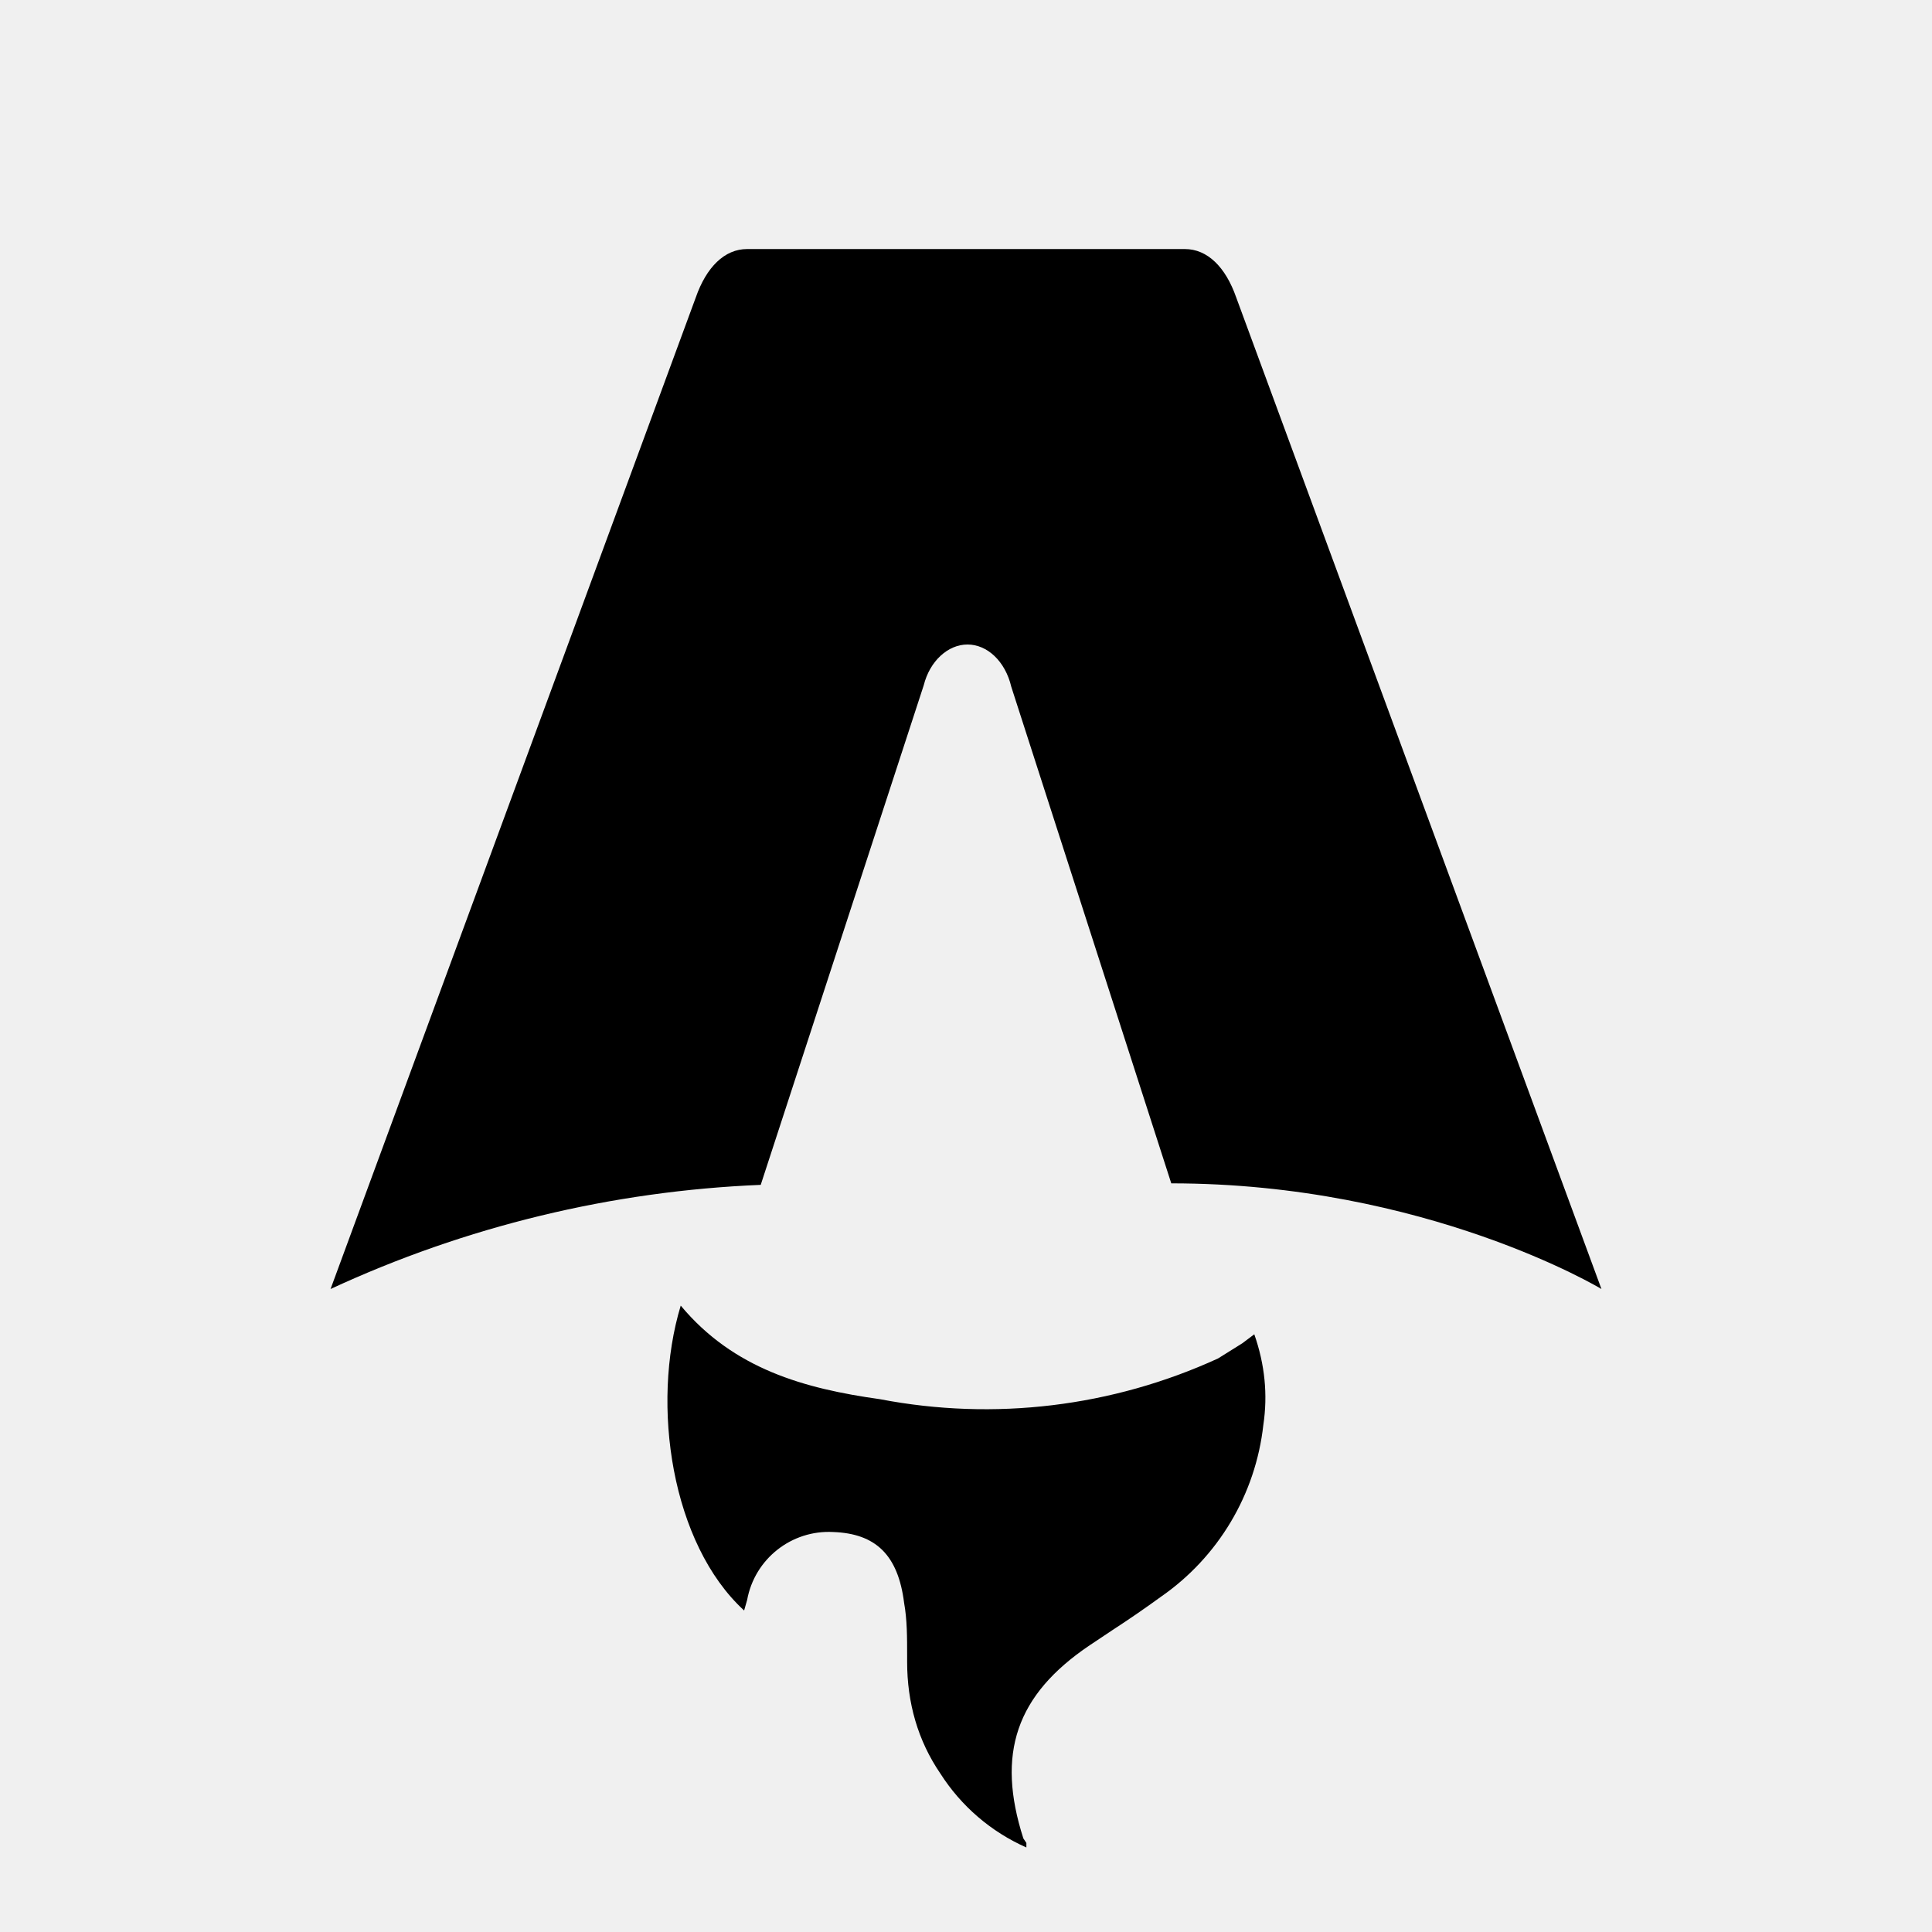
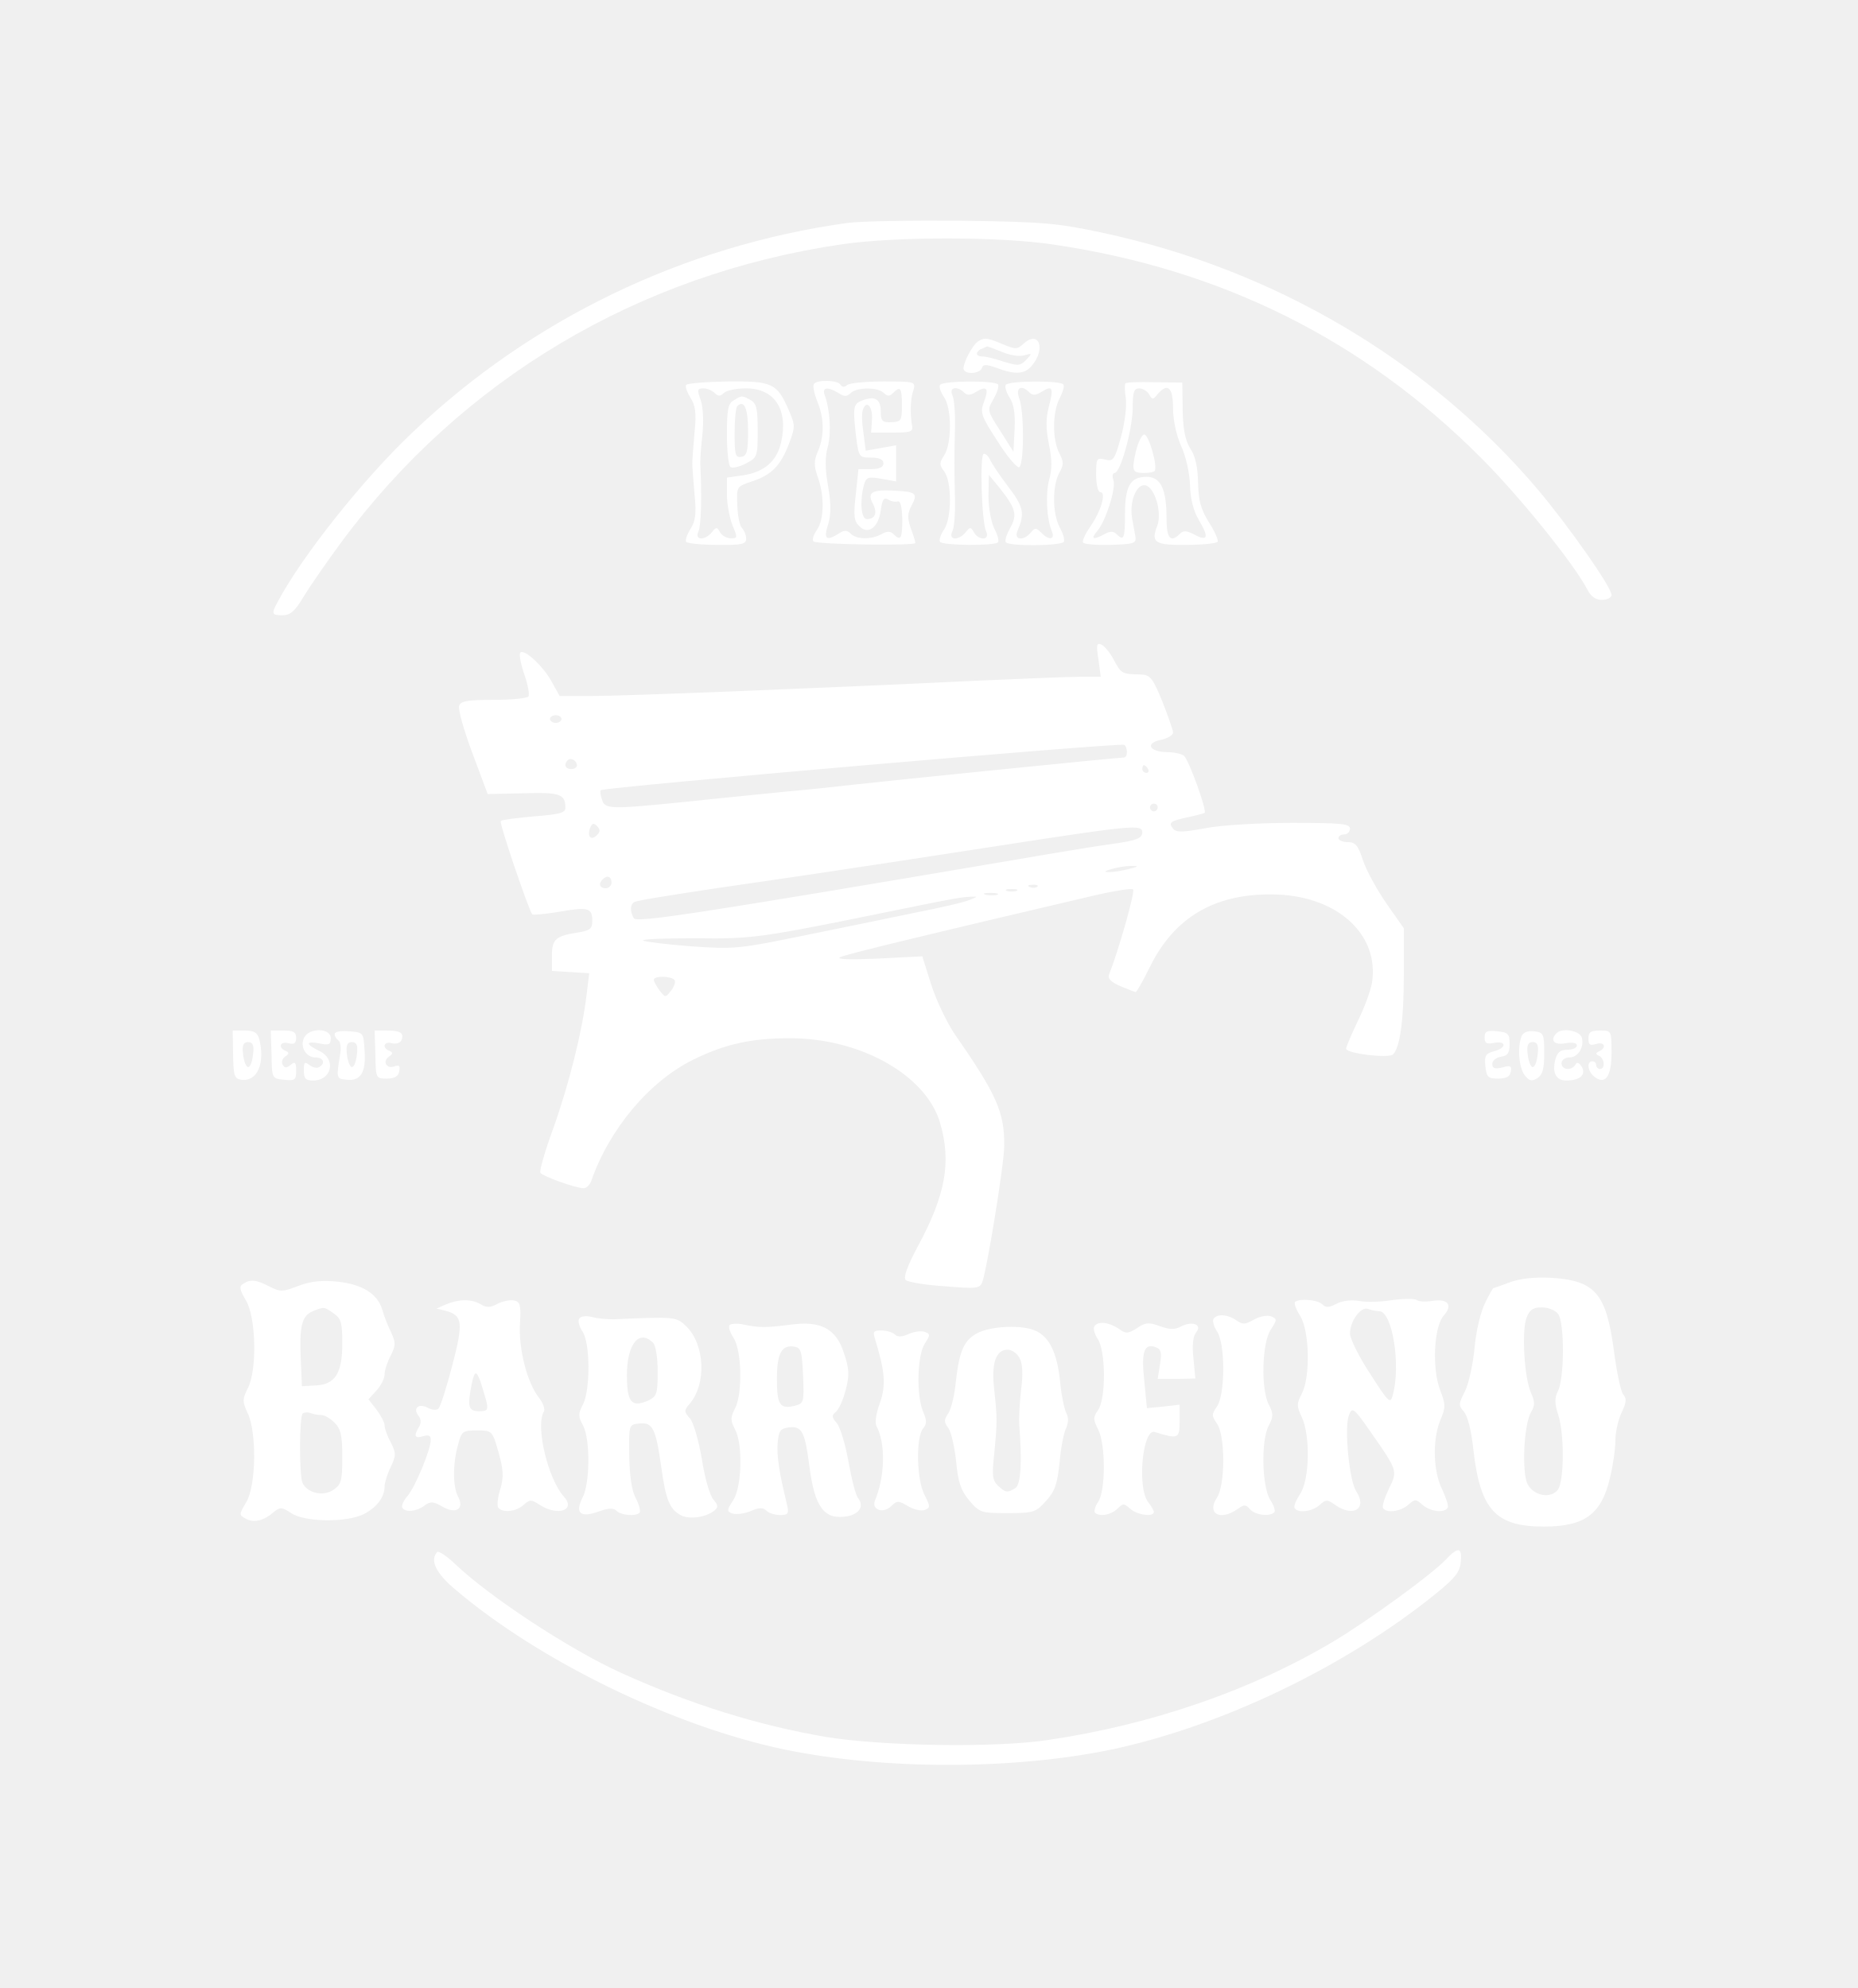
- <svg xmlns="http://www.w3.org/2000/svg" fill="none" viewBox="0 0 128 128">
-   <path d="M50.4 78.5a75.1 75.1 0 0 0-28.5 6.9l24.2-65.7c.7-2 1.9-3.2 3.4-3.2h29c1.5 0 2.7 1.2 3.4 3.2l24.2 65.7s-11.6-7-28.5-7L67 45.5c-.4-1.7-1.6-2.8-2.9-2.8-1.3 0-2.5 1.1-2.9 2.7L50.4 78.5Zm-1.1 28.2Zm-4.2-20.2c-2 6.6-.6 15.8 4.2 20.2a17.5 17.5 0 0 1 .2-.7 5.5 5.5 0 0 1 5.7-4.5c2.8.1 4.3 1.5 4.7 4.7.2 1.1.2 2.3.2 3.5v.4c0 2.7.7 5.2 2.2 7.4a13 13 0 0 0 5.7 4.9v-.3l-.2-.3c-1.8-5.6-.5-9.5 4.4-12.8l1.5-1a73 73 0 0 0 3.2-2.2 16 16 0 0 0 6.8-11.4c.3-2 .1-4-.6-6l-.8.6-1.6 1a37 37 0 0 1-22.4 2.7c-5-.7-9.7-2-13.2-6.2Z" />
-   <style>
-         path { fill: #000; }
-         @media (prefers-color-scheme: dark) {
-         path { fill: #FFF; }
-         }
-     </style>
+ <svg xmlns="http://www.w3.org/2000/svg" version="1.0" width="483pt" height="517pt" viewBox="0 0 483 517" preserveAspectRatio="xMidYMid meet">
+   <g transform="translate(0,517) scale(0.1,-0.1)" fill="#FFFFFF" stroke="none">
+     <path d="M2202 4590 c-424 -59 -821 -250 -1130 -545 -128 -121 -289 -324 -351 -442 -16 -30 -14 -33 14 -33 20 0 32 11 53 46 15 25 59 89 98 142 313 425 775 700 1305 777 140 20 410 20 548 -1 437 -64 808 -249 1113 -556 100 -100 239 -273 274 -339 10 -20 22 -29 39 -29 14 0 25 6 25 13 0 20 -111 178 -190 272 -285 337 -688 575 -1135 670 -117 25 -153 28 -365 31 -129 1 -264 -1 -298 -6z" />
+     <path d="M2543 4282 c-16 -10 -43 -64 -37 -74 8 -13 42 -9 47 5 3 10 11 10 39 0 47 -18 72 -16 90 5 38 44 20 95 -21 58 -16 -15 -21 -15 -54 -1 -41 17 -47 18 -64 7z m62 -27 c20 -9 46 -13 58 -9 21 6 21 5 5 -12 -16 -16 -21 -16 -60 -4 -24 8 -49 14 -55 13 -7 0 -13 3 -13 7 0 5 6 11 13 13 6 3 13 6 13 6 1 1 18 -6 39 -14z" />
+     <path d="M1784 4169 c-3 -5 3 -20 11 -33 13 -20 16 -40 11 -88 -3 -35 -6 -72 -6 -83 0 -11 3 -48 6 -83 5 -48 2 -68 -11 -88 -8 -13 -14 -28 -11 -33 3 -4 39 -8 81 -8 64 -1 75 2 75 16 0 9 -5 22 -11 28 -6 6 -11 32 -12 59 -2 48 -2 49 38 62 51 17 74 40 96 97 17 45 17 48 0 88 -31 71 -43 76 -159 75 -57 -1 -105 -5 -108 -9z m74 -21 c9 -9 15 -9 24 0 7 7 33 12 58 12 74 0 110 -55 91 -140 -11 -49 -43 -77 -98 -86 l-43 -6 0 -44 c0 -25 7 -60 14 -79 14 -33 14 -35 -4 -35 -10 0 -23 7 -28 16 -8 14 -10 14 -21 0 -19 -23 -46 -21 -35 2 7 14 9 93 5 170 -1 9 1 45 5 79 4 36 2 75 -4 92 -10 27 -9 31 7 31 9 0 22 -5 29 -12z" />
+     <path d="M1908 4129 c-15 -8 -18 -24 -18 -89 0 -43 4 -82 10 -85 5 -3 23 1 40 10 29 15 30 18 30 85 0 58 -3 71 -19 80 -23 12 -22 12 -43 -1z m37 -80 c0 -53 -3 -64 -17 -67 -16 -3 -18 5 -18 61 0 35 3 67 7 71 18 17 28 -6 28 -65z" />
+     <path d="M2116 4171 c-3 -5 1 -25 9 -45 18 -43 19 -91 1 -131 -10 -24 -10 -36 0 -65 18 -49 17 -111 -2 -138 -9 -13 -13 -26 -9 -30 8 -8 265 -12 265 -4 0 3 -5 20 -12 38 -9 27 -9 38 2 59 17 32 12 36 -44 39 -58 3 -72 -4 -57 -33 13 -24 7 -41 -15 -41 -15 0 -19 45 -8 88 6 21 11 23 45 17 l39 -7 0 47 0 47 -39 -7 -40 -7 -6 46 c-4 25 -5 53 -1 62 10 25 26 5 23 -29 l-2 -32 55 0 c49 0 55 2 51 20 -5 32 -4 68 4 91 6 21 4 22 -77 22 -45 0 -88 -4 -95 -9 -7 -7 -14 -6 -18 1 -8 12 -62 13 -69 1z m64 -23 c15 -10 22 -10 32 0 15 15 70 16 86 0 9 -9 15 -9 24 0 19 19 23 14 23 -32 0 -40 -2 -43 -27 -44 -24 -1 -28 3 -28 28 0 32 -15 41 -47 29 -25 -9 -26 -17 -17 -96 7 -52 8 -53 39 -53 21 0 32 -5 32 -15 0 -10 -11 -15 -33 -15 l-32 0 -7 -66 c-6 -54 -5 -69 9 -82 23 -24 50 -4 56 41 4 28 8 34 19 28 8 -5 19 -7 25 -5 7 3 11 -14 12 -46 0 -51 -4 -58 -23 -39 -8 8 -17 8 -31 0 -27 -15 -65 -14 -80 1 -10 10 -17 10 -32 0 -32 -20 -39 -14 -27 24 8 26 8 53 0 100 -8 45 -8 76 -1 101 10 36 6 100 -8 136 -7 20 8 22 36 5z" />
+     <path d="M2444 4169 c-3 -5 2 -19 10 -31 21 -29 21 -121 1 -152 -13 -20 -13 -25 0 -42 20 -26 20 -123 -1 -152 -8 -12 -13 -26 -10 -31 7 -10 145 -11 151 -1 3 5 -2 21 -10 36 -8 16 -15 54 -15 84 l1 55 24 -29 c46 -57 51 -74 32 -108 -9 -16 -15 -33 -12 -38 7 -11 144 -10 151 1 3 5 -2 22 -11 38 -19 37 -19 107 -1 141 12 21 12 29 0 52 -18 35 -18 105 1 142 8 15 13 32 10 36 -7 11 -144 10 -150 -1 -3 -4 1 -19 10 -33 11 -17 15 -42 13 -82 l-3 -59 -34 54 c-34 53 -35 54 -18 83 9 16 15 33 12 38 -7 11 -144 10 -151 -1z m63 -20 c8 -8 17 -7 31 2 28 17 34 9 20 -27 -10 -27 -7 -36 36 -102 25 -40 51 -70 56 -67 13 8 13 146 0 179 -10 28 5 37 27 15 8 -8 17 -7 31 2 29 18 32 11 19 -39 -8 -31 -8 -56 0 -96 8 -39 9 -66 1 -93 -10 -37 -7 -102 7 -135 9 -22 -8 -24 -28 -3 -13 13 -16 13 -27 0 -18 -22 -44 -20 -35 3 20 47 17 63 -24 117 -23 30 -44 62 -47 70 -4 8 -10 15 -16 15 -11 0 -6 -177 6 -202 11 -23 -19 -25 -32 -2 -8 14 -10 14 -21 0 -19 -23 -46 -21 -35 2 5 9 8 47 7 85 -2 83 -2 101 0 185 1 37 -2 75 -7 85 -9 20 13 24 31 6z" />
+     <path d="M2926 4173 c-2 -3 -2 -20 1 -38 3 -19 -2 -63 -12 -100 -17 -61 -20 -66 -42 -60 -22 5 -23 3 -23 -40 0 -26 5 -45 11 -45 16 0 2 -49 -26 -89 -13 -19 -22 -38 -19 -42 2 -4 34 -7 72 -6 61 2 67 4 64 22 -2 11 -6 34 -9 50 -6 42 12 87 35 83 24 -5 44 -70 31 -105 -17 -44 -7 -51 76 -50 42 0 78 4 81 8 2 5 -8 28 -23 51 -21 34 -27 56 -28 103 -1 41 -7 69 -20 88 -13 21 -19 49 -20 100 l-1 72 -72 1 c-39 1 -73 0 -76 -3z m62 -29 c8 -14 10 -14 21 0 27 32 41 19 41 -36 0 -32 9 -71 21 -98 12 -26 22 -69 23 -101 1 -37 9 -68 24 -93 26 -44 22 -55 -13 -36 -20 10 -28 11 -37 2 -25 -25 -35 -12 -35 41 0 75 -15 107 -52 107 -42 0 -56 -24 -56 -97 0 -64 -3 -71 -22 -52 -8 8 -17 8 -31 0 -30 -16 -37 -13 -20 7 22 24 50 111 43 133 -4 11 -2 19 3 19 15 0 46 111 47 167 0 43 3 53 17 53 9 0 21 -7 26 -16z" />
+     <path d="M2953 3995 c-11 -50 -9 -55 22 -55 12 0 24 2 27 5 9 10 -15 95 -27 95 -6 0 -16 -20 -22 -45z" />
+     <path d="M2856 3455 l6 -45 -53 0 c-30 0 -148 -5 -264 -10 -439 -21 -923 -40 -1005 -40 l-85 0 -20 36 c-22 42 -77 92 -83 75 -2 -6 3 -32 12 -57 9 -26 13 -50 10 -55 -3 -5 -43 -9 -90 -9 -66 0 -86 -3 -90 -15 -4 -8 12 -64 34 -123 l40 -107 93 2 c95 3 109 -2 109 -38 0 -13 -16 -17 -81 -22 -45 -4 -84 -9 -87 -12 -5 -4 73 -233 82 -243 3 -2 35 1 71 7 74 13 85 10 85 -24 0 -20 -6 -25 -37 -30 -59 -9 -68 -18 -68 -61 l0 -39 49 -3 48 -3 -7 -57 c-11 -93 -45 -230 -86 -345 -22 -60 -37 -112 -34 -117 6 -9 92 -40 112 -40 8 0 16 8 20 18 47 136 152 261 267 317 82 40 149 55 250 55 184 0 353 -96 390 -219 30 -103 15 -188 -58 -323 -27 -51 -38 -80 -31 -87 6 -5 51 -13 101 -16 83 -7 92 -6 98 11 12 32 57 307 57 354 1 86 -19 133 -127 288 -22 32 -50 91 -63 132 l-23 73 -117 -6 c-74 -3 -109 -2 -96 4 17 8 241 62 642 156 62 15 116 24 119 20 6 -5 -37 -157 -63 -223 -3 -9 7 -19 31 -29 19 -8 37 -15 39 -15 2 0 19 29 36 64 63 129 167 191 316 190 168 0 283 -102 262 -231 -4 -21 -20 -65 -37 -99 -16 -34 -30 -66 -30 -71 0 -13 111 -26 122 -15 18 18 28 89 28 208 l0 120 -45 64 c-24 35 -52 85 -61 112 -13 40 -20 48 -40 48 -13 0 -24 5 -24 10 0 6 7 10 15 10 8 0 15 7 15 15 0 13 -24 15 -152 15 -88 0 -184 -6 -225 -14 -59 -11 -75 -11 -83 -1 -13 16 -7 20 40 30 19 4 38 9 42 11 7 4 -39 133 -53 148 -5 5 -25 10 -45 10 -47 1 -57 24 -15 32 17 4 31 12 31 19 0 6 -13 43 -28 81 -26 63 -31 69 -58 70 -47 1 -49 2 -68 38 -10 19 -25 37 -33 40 -12 5 -13 -2 -7 -39z m-1396 -155 c0 -5 -7 -10 -15 -10 -8 0 -15 5 -15 10 0 6 7 10 15 10 8 0 15 -4 15 -10z m1470 -86 c0 -8 -3 -14 -8 -14 -15 0 -619 -61 -697 -70 -44 -5 -127 -14 -185 -19 -58 -6 -172 -17 -255 -26 -200 -20 -212 -20 -220 6 -4 11 -5 22 -3 24 8 8 1349 124 1361 118 4 -2 7 -11 7 -19z m-1430 -35 c0 -5 -7 -9 -15 -9 -15 0 -20 12 -9 23 8 8 24 -1 24 -14z m1485 -9 c3 -5 1 -10 -4 -10 -6 0 -11 5 -11 10 0 6 2 10 4 10 3 0 8 -4 11 -10z m25 -100 c0 -5 -4 -10 -10 -10 -5 0 -10 5 -10 10 0 6 5 10 10 10 6 0 10 -4 10 -10z m-1458 -72 c-15 -15 -26 -4 -18 18 5 13 9 15 18 6 9 -9 9 -15 0 -24z m1418 8 c0 -16 -14 -22 -80 -31 -25 -3 -135 -21 -245 -40 -837 -142 -989 -165 -997 -153 -10 17 -10 36 1 42 5 4 101 19 213 36 206 30 252 36 758 114 323 50 350 52 350 32z m-35 -96 c-16 -4 -39 -8 -50 -8 -16 0 -15 2 5 8 14 4 36 8 50 8 22 0 22 -1 -5 -8z m-1345 -35 c0 -8 -7 -15 -15 -15 -16 0 -20 12 -8 23 11 12 23 8 23 -8z m1107 -11 c-3 -3 -12 -4 -19 -1 -8 3 -5 6 6 6 11 1 17 -2 13 -5z m-54 -11 c-7 -2 -19 -2 -25 0 -7 3 -2 5 12 5 14 0 19 -2 13 -5z m-50 -10 c-7 -2 -21 -2 -30 0 -10 3 -4 5 12 5 17 0 24 -2 18 -5z m-71 -13 c-13 -6 -78 -21 -145 -34 -67 -14 -198 -41 -292 -60 -162 -33 -175 -35 -288 -27 -65 5 -121 12 -125 15 -3 4 59 6 138 6 150 -2 167 1 525 74 151 31 166 33 190 34 18 1 17 0 -3 -8z m-768 -209 c3 -4 -1 -17 -9 -27 -15 -19 -15 -19 -30 0 -8 11 -15 23 -15 28 0 11 47 10 54 -1z" />
+     <path d="M606 2428 c1 -55 3 -63 21 -66 42 -6 63 43 47 106 -5 17 -14 22 -38 22 l-31 0 1 -62z m52 0 c-2 -18 -7 -33 -13 -33 -5 0 -11 15 -13 33 -3 24 1 32 13 32 12 0 16 -8 13 -32z" />
+     <path d="M706 2428 c1 -63 1 -63 33 -66 28 -3 31 -1 31 24 0 22 -3 24 -14 15 -11 -9 -16 -9 -21 0 -4 6 -1 16 6 21 11 7 11 11 2 15 -21 8 -15 26 7 20 15 -4 20 0 20 14 0 15 -7 19 -33 19 l-33 0 2 -62z" />
+     <path d="M791 2472 c-12 -23 4 -52 29 -52 21 0 27 -15 10 -25 -6 -4 -17 -1 -25 5 -13 10 -15 8 -15 -14 0 -21 5 -26 24 -26 48 0 61 54 18 76 -37 18 -39 27 -4 21 27 -6 32 -4 32 13 0 27 -55 28 -69 2z" />
+     <path d="M870 2481 c0 -5 4 -12 9 -16 6 -3 8 -18 6 -33 -11 -67 -11 -67 16 -70 36 -4 51 18 47 75 -3 48 -3 48 -40 51 -21 2 -38 -1 -38 -7z m58 -53 c-2 -18 -7 -33 -13 -33 -5 0 -11 15 -13 33 -3 24 1 32 13 32 12 0 16 -8 13 -32z" />
+     <path d="M976 2428 c1 -62 1 -63 30 -63 20 0 30 6 32 19 3 14 0 17 -12 13 -20 -8 -33 12 -15 25 11 7 11 11 2 15 -21 8 -15 26 6 20 11 -3 22 1 25 8 7 19 -3 25 -39 25 l-31 0 2 -62z" />
+     <path d="M3860 2472 c0 -15 5 -18 25 -14 33 6 32 -14 -1 -22 -21 -6 -25 -11 -22 -39 3 -28 7 -32 33 -32 21 0 31 5 33 18 3 15 -1 17 -22 11 -20 -5 -26 -2 -26 9 0 9 10 17 23 19 17 2 22 10 22 33 0 27 -4 30 -32 33 -27 3 -33 0 -33 -16z" />
+     <path d="M3956 2475 c-11 -29 -7 -80 8 -101 12 -15 18 -17 33 -8 14 9 18 24 18 65 0 51 -2 54 -26 57 -17 2 -29 -3 -33 -13z m42 -47 c-2 -18 -7 -33 -13 -33 -5 0 -11 15 -13 33 -3 24 1 32 13 32 12 0 16 -8 13 -32z" />
+     <path d="M4047 2483 c-18 -18 -6 -32 23 -26 19 3 30 1 30 -6 0 -6 -11 -11 -25 -11 -18 0 -26 -7 -31 -25 -9 -35 2 -55 28 -55 36 0 52 15 41 35 -7 12 -13 14 -17 6 -10 -16 -36 -14 -36 4 0 8 9 15 20 15 23 0 39 26 33 51 -5 19 -52 27 -66 12z" />
+     <path d="M4130 2469 c0 -16 4 -19 20 -14 22 7 28 -10 8 -19 -10 -5 -10 -7 0 -12 14 -7 16 -34 2 -34 -5 0 -10 5 -10 10 0 6 -4 10 -10 10 -15 0 -12 -26 4 -39 29 -24 46 -2 46 60 0 59 0 59 -30 59 -24 0 -30 -4 -30 -21z" />
+     <path d="M3925 1835 c-22 -8 -41 -15 -42 -15 -2 0 -11 -17 -22 -39 -11 -22 -23 -71 -27 -115 -4 -43 -15 -94 -25 -114 -17 -33 -17 -37 -3 -53 10 -11 20 -51 25 -101 18 -155 58 -198 183 -198 106 0 150 32 172 127 8 32 14 75 14 96 0 22 7 54 16 73 13 27 14 37 4 48 -6 8 -17 60 -24 115 -20 148 -49 181 -164 188 -44 2 -81 -2 -107 -12z m126 -82 c17 -20 17 -170 -1 -202 -8 -17 -8 -31 1 -59 17 -50 16 -176 -1 -197 -19 -23 -62 -15 -78 15 -16 30 -10 157 9 188 10 17 10 26 0 49 -18 39 -25 162 -12 196 8 21 17 27 40 27 15 0 35 -7 42 -17z" />
+     <path d="M632 1831 c-11 -6 -9 -15 7 -42 27 -44 30 -183 5 -230 -14 -28 -14 -34 0 -64 24 -50 22 -190 -4 -232 -19 -32 -19 -33 0 -43 20 -11 46 -5 72 18 16 13 21 13 45 -3 36 -24 146 -25 190 -2 34 18 53 44 53 72 0 9 7 32 16 50 14 30 14 36 0 64 -9 16 -16 36 -16 44 0 8 -10 26 -21 41 l-21 27 21 23 c11 12 21 31 21 42 0 10 7 32 16 49 13 26 13 33 1 60 -8 16 -19 43 -23 59 -13 42 -52 66 -117 73 -41 4 -69 1 -101 -11 -41 -16 -47 -16 -75 -2 -34 18 -50 20 -69 7z m236 -77 c19 -13 22 -24 22 -78 0 -78 -19 -107 -70 -109 l-35 -2 -3 70 c-4 87 3 113 31 125 30 12 30 12 55 -6z m-32 -264 c8 0 23 -9 34 -20 16 -16 20 -33 20 -90 0 -62 -3 -71 -24 -85 -27 -18 -69 -7 -80 20 -8 23 -8 170 1 179 4 3 13 4 21 1 7 -3 20 -5 28 -5z" />
+     <path d="M3620 1789 c-30 -5 -70 -6 -88 -2 -20 3 -44 0 -58 -8 -19 -10 -27 -10 -36 -1 -12 12 -60 16 -71 6 -3 -3 3 -20 14 -37 24 -40 26 -158 4 -201 -14 -26 -14 -33 0 -62 22 -48 20 -161 -4 -198 -11 -17 -18 -33 -15 -38 9 -14 46 -9 65 8 16 15 20 15 41 0 47 -33 84 -9 54 36 -18 28 -31 164 -19 197 9 23 12 21 56 -42 72 -103 71 -102 48 -149 -11 -23 -18 -45 -15 -50 9 -14 46 -9 66 9 17 15 19 15 36 0 20 -18 57 -23 66 -8 3 4 -4 25 -14 47 -24 47 -26 130 -5 181 14 33 14 40 -1 79 -21 56 -16 164 10 193 24 27 11 44 -29 38 -18 -3 -37 -2 -41 2 -5 4 -34 4 -64 0z m-34 -29 c34 0 57 -141 35 -219 -6 -23 -11 -18 -59 57 -29 44 -52 91 -52 104 0 32 28 71 47 64 8 -3 21 -6 29 -6z" />
+     <path d="M1160 1778 l-25 -11 24 -6 c44 -12 46 -30 17 -142 -15 -57 -31 -108 -36 -112 -4 -5 -17 -4 -28 2 -24 13 -40 -2 -23 -22 6 -8 6 -18 1 -27 -15 -24 -12 -32 10 -25 14 4 20 2 20 -9 0 -26 -40 -122 -60 -146 -11 -12 -17 -27 -14 -31 8 -13 36 -10 57 5 16 12 23 12 47 -2 36 -21 58 -6 41 26 -14 26 -14 86 0 135 9 35 12 37 49 37 39 0 40 0 56 -56 13 -47 14 -64 5 -96 -7 -21 -9 -43 -6 -48 10 -15 46 -12 66 6 17 15 20 15 43 0 47 -30 94 -13 62 22 -42 47 -74 184 -52 221 4 6 -2 23 -14 38 -30 39 -52 126 -48 191 3 49 0 57 -16 60 -10 2 -30 -2 -43 -9 -19 -10 -28 -10 -43 -1 -24 14 -56 14 -90 0z m89 -200 c4 -13 11 -35 15 -50 6 -25 4 -28 -19 -28 -27 0 -30 12 -19 69 8 37 12 38 23 9z" />
+     <path d="M1506 1741 c-4 -6 0 -21 8 -33 21 -29 21 -152 2 -190 -13 -24 -13 -32 0 -55 19 -37 18 -150 -1 -187 -21 -41 -6 -54 41 -37 26 9 39 10 47 2 12 -12 50 -15 60 -5 3 4 -1 21 -10 38 -11 20 -16 59 -17 111 -1 80 -1 80 26 83 35 4 43 -13 57 -111 12 -88 22 -112 52 -128 22 -11 65 -5 87 13 10 9 9 14 -3 28 -9 10 -23 57 -30 105 -9 51 -22 96 -31 106 -15 17 -16 21 -2 37 46 52 41 157 -9 204 -25 24 -30 24 -188 17 -16 0 -42 2 -56 6 -16 4 -29 2 -33 -4z m192 -63 c7 -7 12 -39 12 -75 0 -57 -2 -64 -24 -75 -44 -19 -56 -6 -56 66 0 81 32 120 68 84z" />
+     <path d="M3155 1740 c-3 -5 1 -20 9 -32 22 -31 22 -165 0 -196 -14 -20 -14 -24 0 -44 22 -31 22 -160 0 -193 -27 -41 8 -61 53 -30 18 13 22 13 33 0 13 -15 51 -20 63 -8 4 3 -1 18 -10 32 -22 33 -25 156 -4 194 12 23 12 31 0 54 -21 40 -18 161 5 195 17 27 17 28 0 35 -9 3 -29 0 -44 -9 -23 -13 -29 -13 -45 -2 -22 16 -51 18 -60 4z" />
+     <path d="M1897 1724 c-4 -4 1 -19 10 -33 22 -33 24 -146 4 -184 -12 -23 -12 -31 0 -54 21 -39 18 -151 -5 -185 -16 -25 -17 -28 -2 -34 9 -3 30 -1 47 6 23 10 33 10 42 1 6 -6 22 -11 35 -11 21 0 24 3 18 28 -20 82 -27 127 -24 160 3 32 7 37 30 40 33 4 41 -13 52 -98 14 -111 39 -144 100 -133 31 6 43 27 27 47 -6 7 -17 50 -25 95 -8 46 -22 91 -31 101 -13 15 -13 19 -1 29 7 6 19 32 25 57 10 38 9 55 -5 96 -20 63 -61 84 -139 73 -62 -8 -82 -8 -120 0 -17 4 -33 3 -38 -1z m191 -131 c3 -70 2 -73 -22 -79 -38 -9 -46 2 -46 70 0 66 12 89 45 84 18 -3 20 -12 23 -75z" />
+     <path d="M2845 1720 c-3 -5 1 -20 9 -32 21 -30 22 -155 1 -185 -13 -19 -13 -24 0 -50 20 -38 20 -161 0 -189 -8 -12 -11 -24 -8 -28 12 -11 41 -6 58 10 15 15 17 15 34 0 18 -16 61 -22 61 -8 0 4 -7 16 -15 26 -29 38 -14 191 17 182 62 -19 65 -18 65 28 l0 43 -43 -5 -42 -4 -7 72 c-8 76 0 98 31 86 13 -5 15 -14 10 -44 l-6 -38 49 0 49 1 -5 52 c-4 35 -1 58 7 68 17 20 -10 31 -40 15 -15 -8 -29 -8 -54 1 -29 11 -38 10 -60 -5 -24 -15 -29 -15 -48 -1 -26 17 -54 20 -63 5z" />
+     <path d="M2543 1704 c-36 -18 -49 -46 -58 -129 -3 -33 -12 -69 -19 -80 -12 -17 -12 -24 0 -39 7 -10 16 -49 20 -87 5 -53 12 -75 34 -101 27 -32 31 -33 100 -33 68 0 73 2 100 32 23 25 29 44 35 100 3 37 11 78 17 89 6 14 7 28 0 40 -5 11 -13 48 -16 84 -8 73 -28 113 -63 129 -34 16 -113 13 -150 -5z m108 -66 c8 -14 9 -42 4 -82 -4 -34 -6 -74 -5 -91 8 -97 4 -156 -10 -165 -21 -13 -26 -12 -46 7 -14 14 -15 28 -9 82 8 83 8 93 0 167 -8 68 4 104 35 104 11 0 25 -10 31 -22z" />
+     <path d="M2275 1688 c26 -84 29 -120 13 -166 -10 -27 -14 -52 -9 -61 24 -45 22 -131 -4 -193 -10 -25 22 -35 42 -15 15 15 19 15 44 0 15 -9 34 -13 43 -10 15 6 15 9 0 39 -21 39 -23 150 -4 173 10 12 10 21 0 44 -18 44 -15 146 4 176 15 23 15 26 1 31 -9 4 -28 1 -42 -5 -18 -8 -29 -9 -37 -1 -5 5 -21 10 -34 10 -21 0 -23 -3 -17 -22z" />
+     <path d="M1137 1134 c-20 -21 -4 -55 46 -97 218 -186 569 -357 858 -417 257 -53 592 -53 848 0 285 60 611 216 846 407 48 39 61 55 63 81 4 39 -7 40 -39 6 -36 -38 -192 -152 -289 -211 -212 -127 -473 -218 -745 -258 -137 -21 -432 -16 -578 8 -175 30 -350 84 -531 166 -133 60 -343 198 -432 283 -22 21 -43 35 -47 32z" />
+   </g>
</svg>
